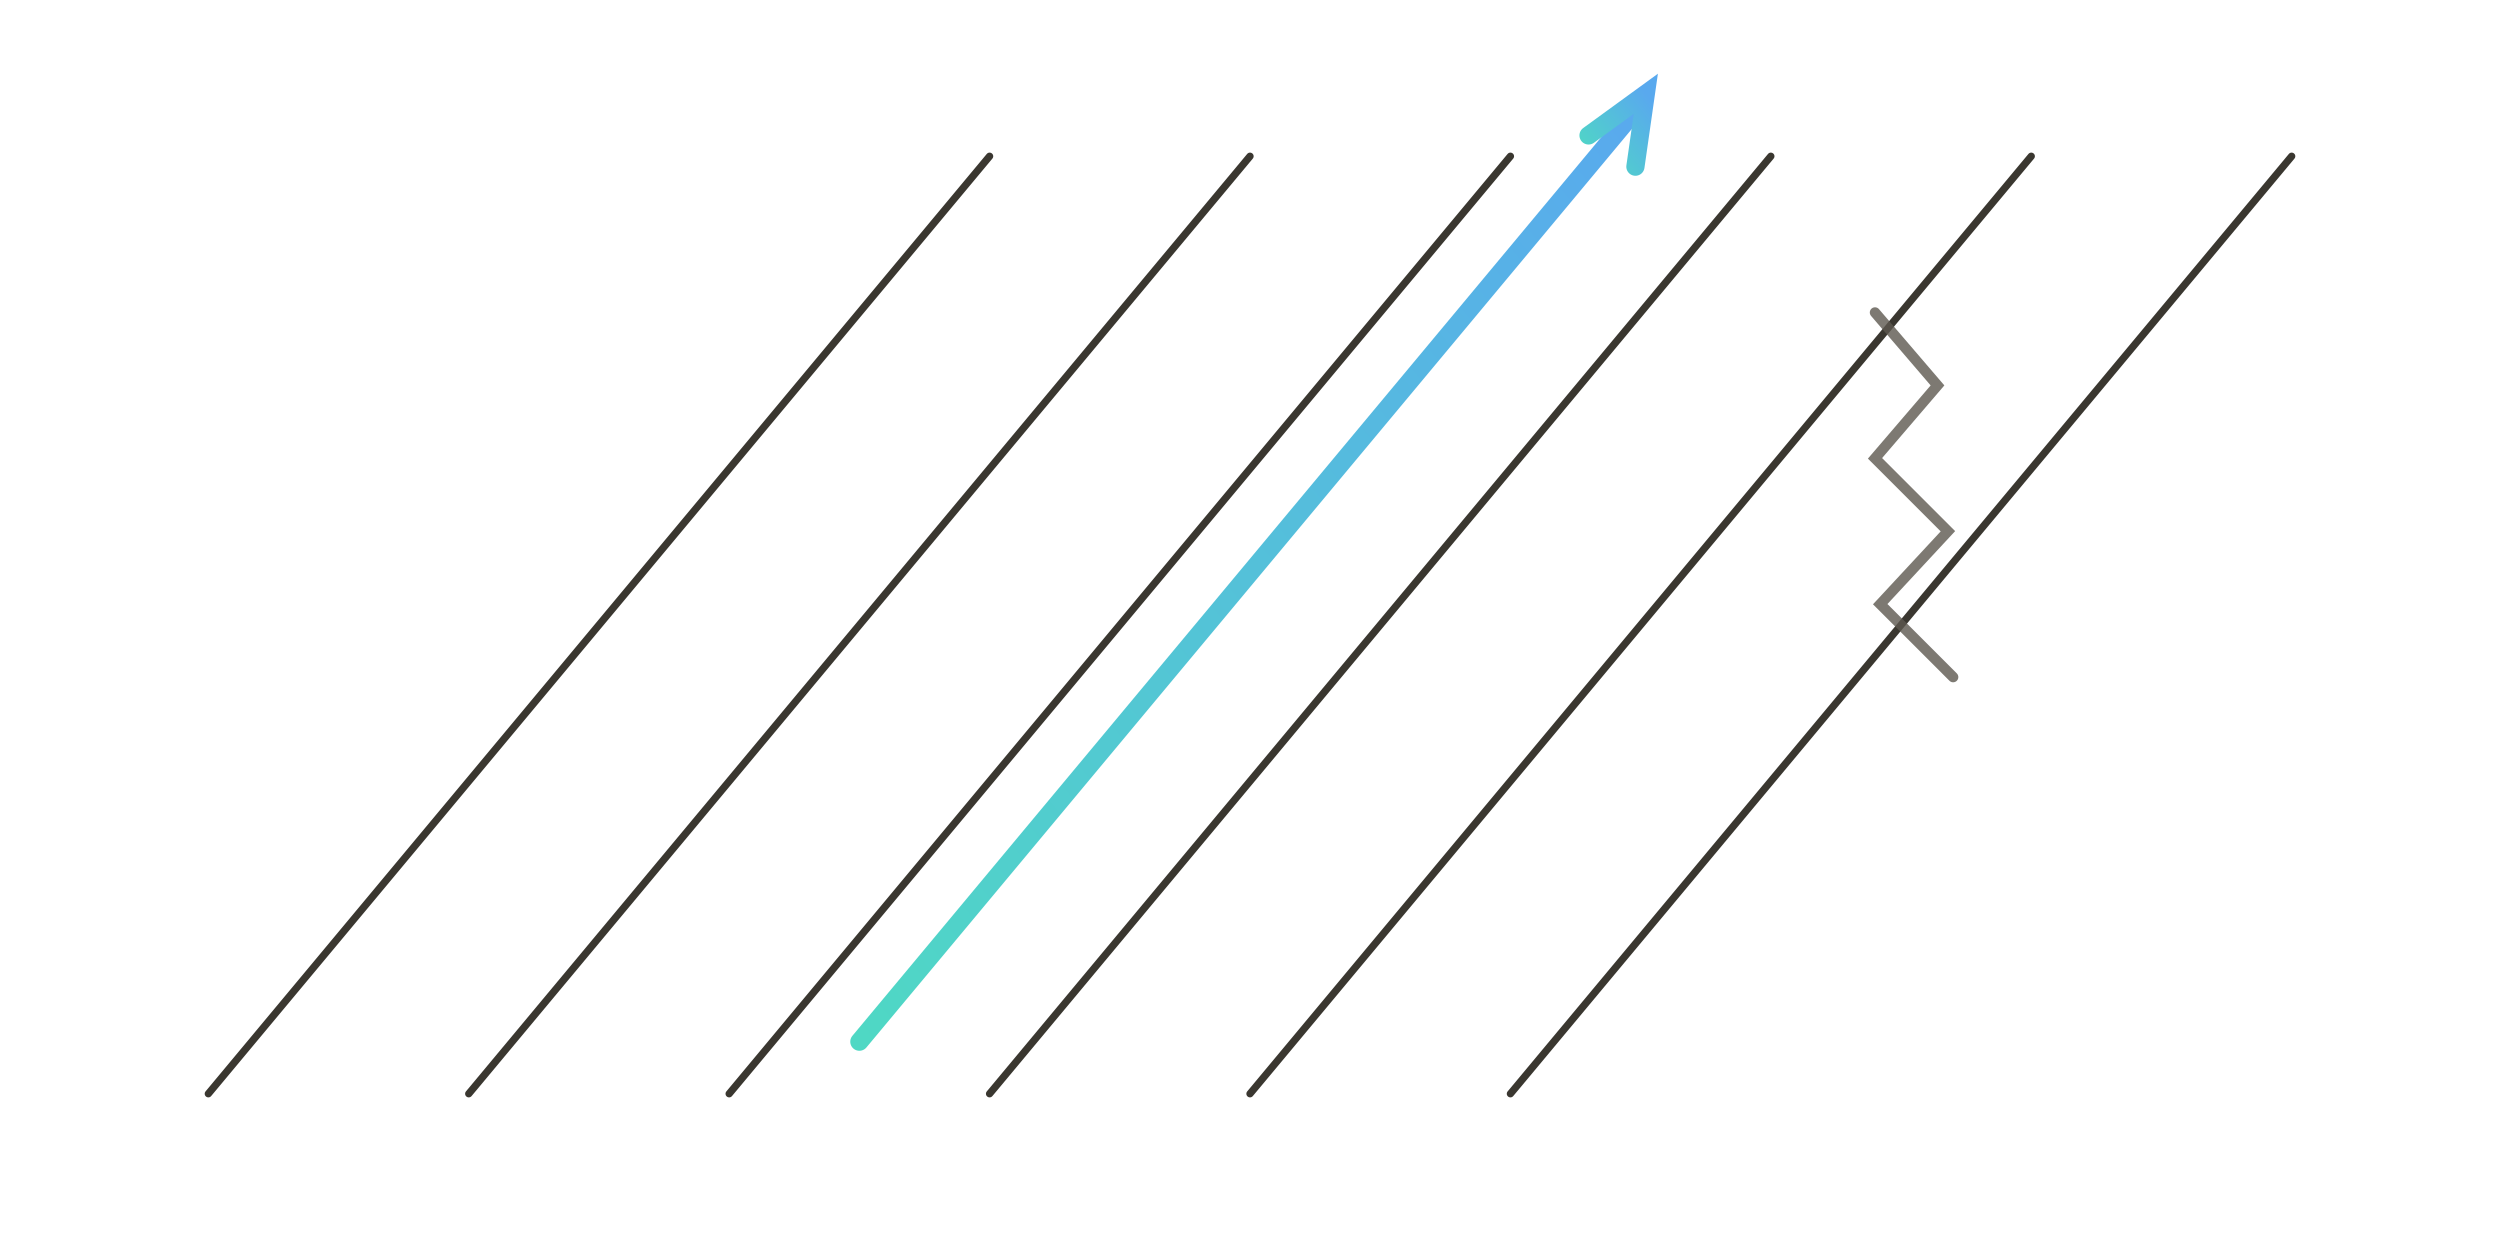
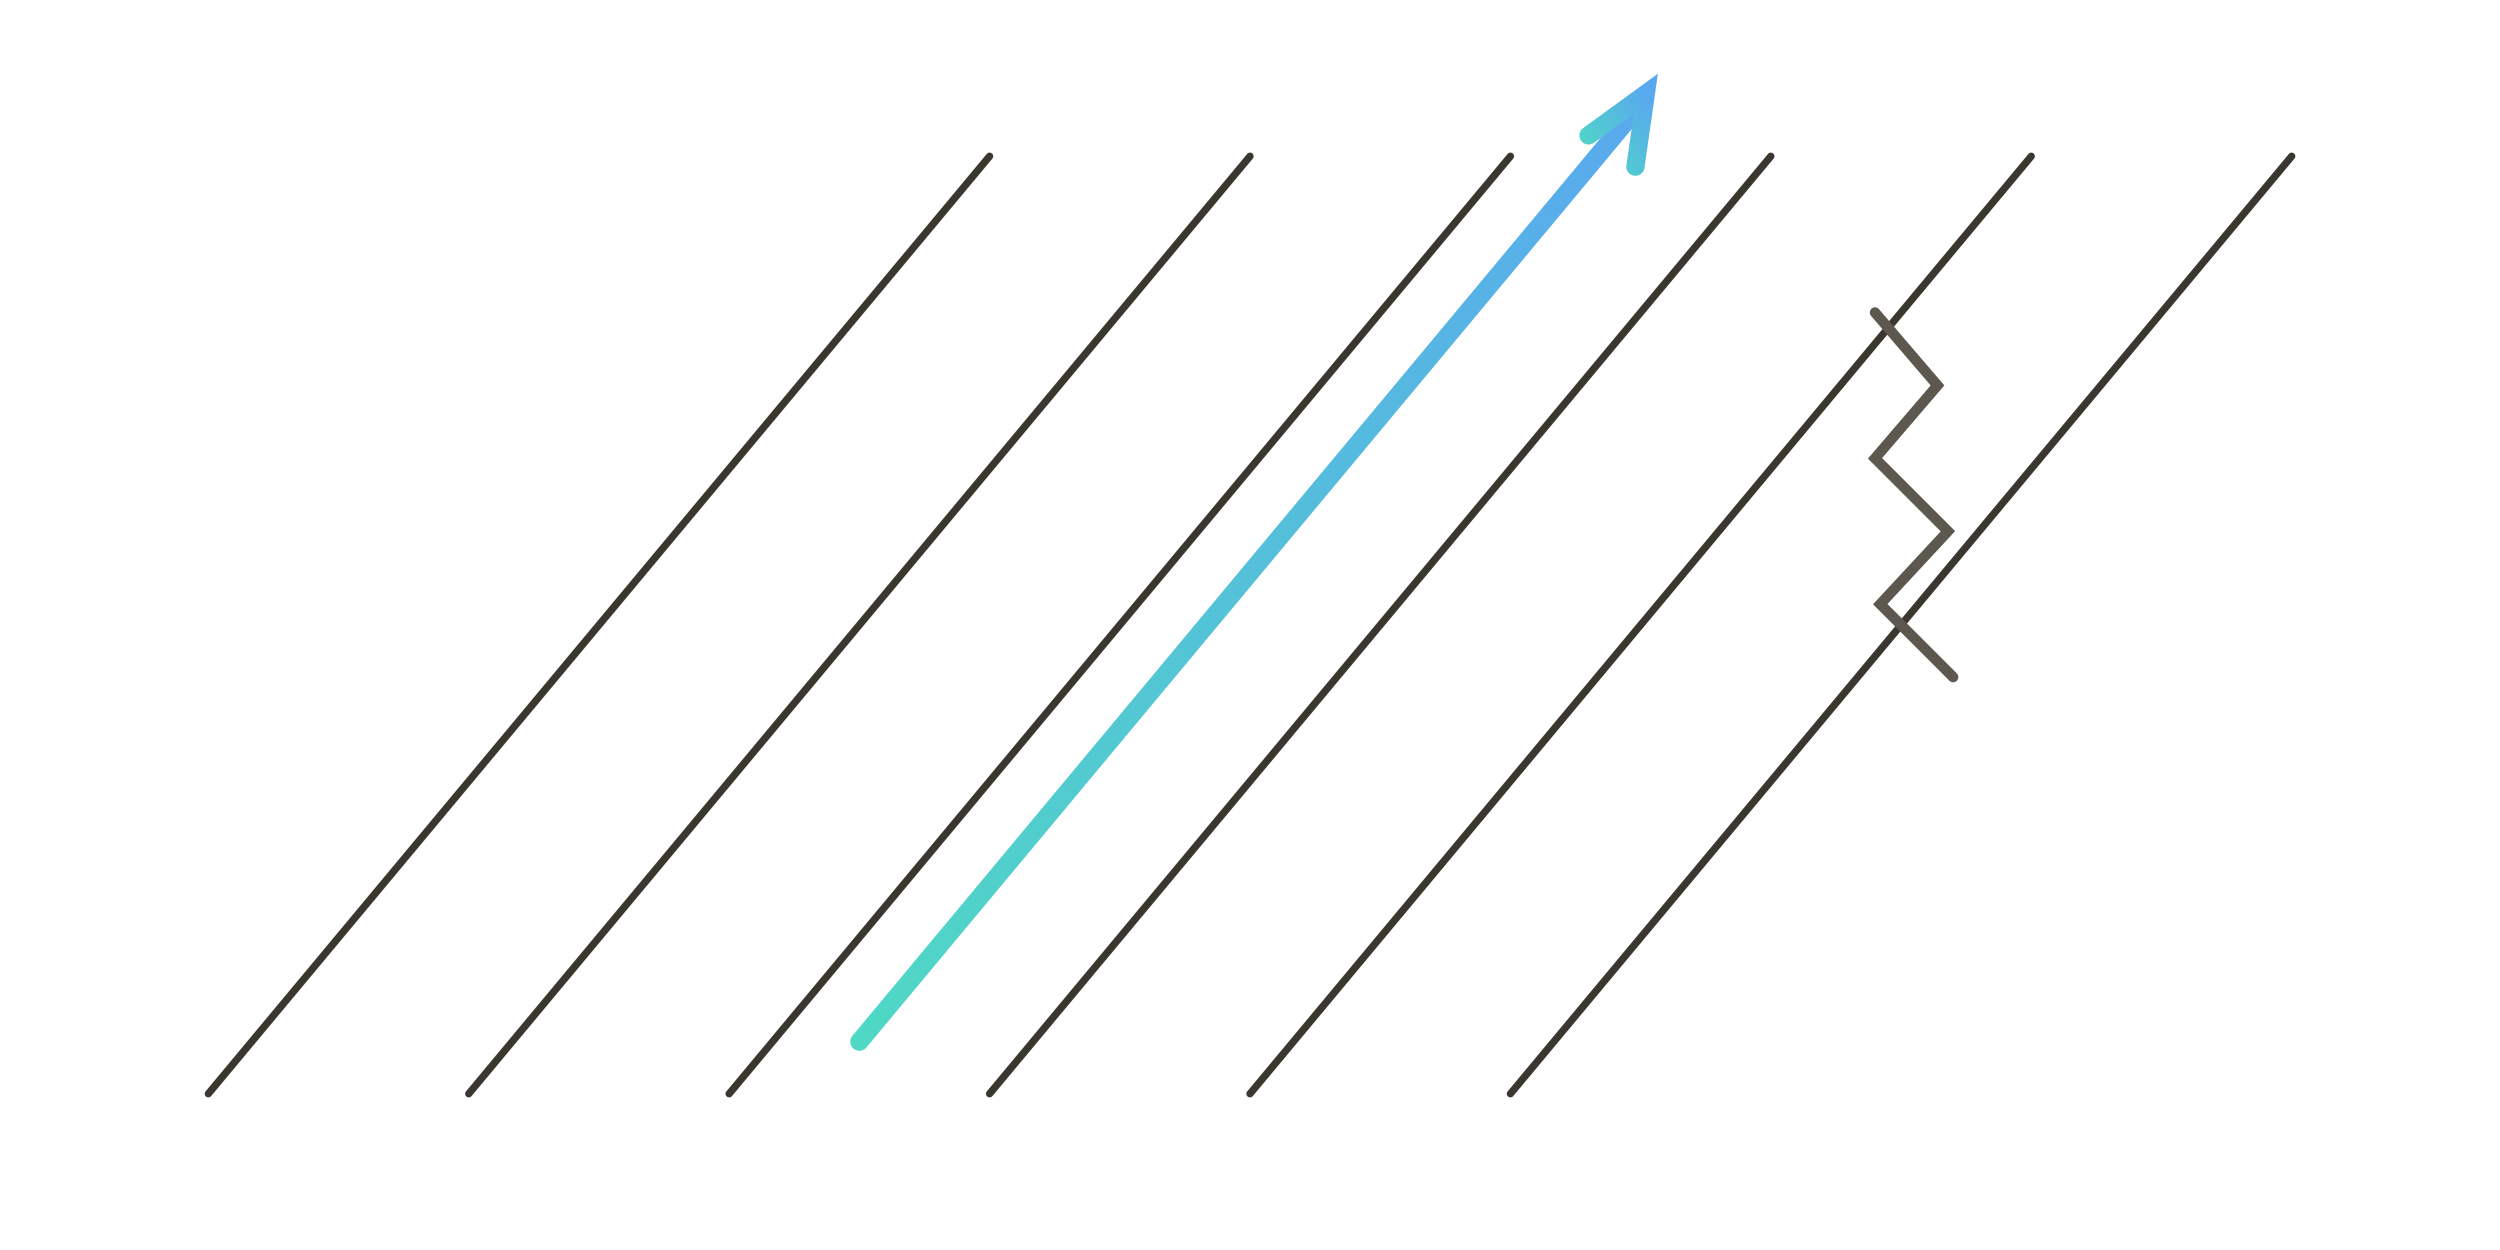
<svg xmlns="http://www.w3.org/2000/svg" viewBox="0 0 480 240">
  <defs>
    <linearGradient id="g" x1="0" y1="1" x2="1" y2="0">
      <stop offset="0" stop-color="#4FD8C4" />
      <stop offset="1" stop-color="#59A9EE" />
    </linearGradient>
+     <style>
+       .along{stroke-dasharray:236;animation:draw 3.4s ease-in-out infinite}
+       @keyframes draw{0%{stroke-dashoffset:236}42%,58%{stroke-dashoffset:0}100%{stroke-dashoffset:-236}}
+       .cross{stroke-dasharray:120;animation:cut 3.4s steps(6,end) infinite}
+       @keyframes cut{0%,18%{stroke-dashoffset:120}72%,100%{stroke-dashoffset:0}}
+       @media(prefers-reduced-motion:reduce){*{animation:none!important;stroke-dashoffset:0!important}}
+     </style>
  </defs>
  <g stroke="#3a3730" stroke-width="1.4" stroke-linecap="round">
    <line x1="40" y1="210" x2="190" y2="30" />
    <line x1="90" y1="210" x2="240" y2="30" />
    <line x1="140" y1="210" x2="290" y2="30" />
    <line x1="190" y1="210" x2="340" y2="30" />
    <line x1="240" y1="210" x2="390" y2="30" />
    <line x1="290" y1="210" x2="440" y2="30" />
  </g>
  <g stroke="url(#g)" stroke-width="3.5" fill="none" stroke-linecap="round">
-     <line x1="165" y1="200" x2="315" y2="20" />
+     <line class="along" x1="165" y1="200" x2="315" y2="20" />
    <path d="M 305 26 L 316 18 L 314 32" />
  </g>
-   <g stroke="#5c584f" stroke-width="2" fill="none" stroke-linecap="round" opacity=".8">
-     <polyline points="360,60 372,74 360,88 374,102 361,116 375,130" />
-   </g>
+   <polyline class="cross" points="360,60 372,74 360,88 374,102 361,116 375,130" fill="none" stroke="#5c584f" stroke-width="2" stroke-linecap="round" />
</svg>
